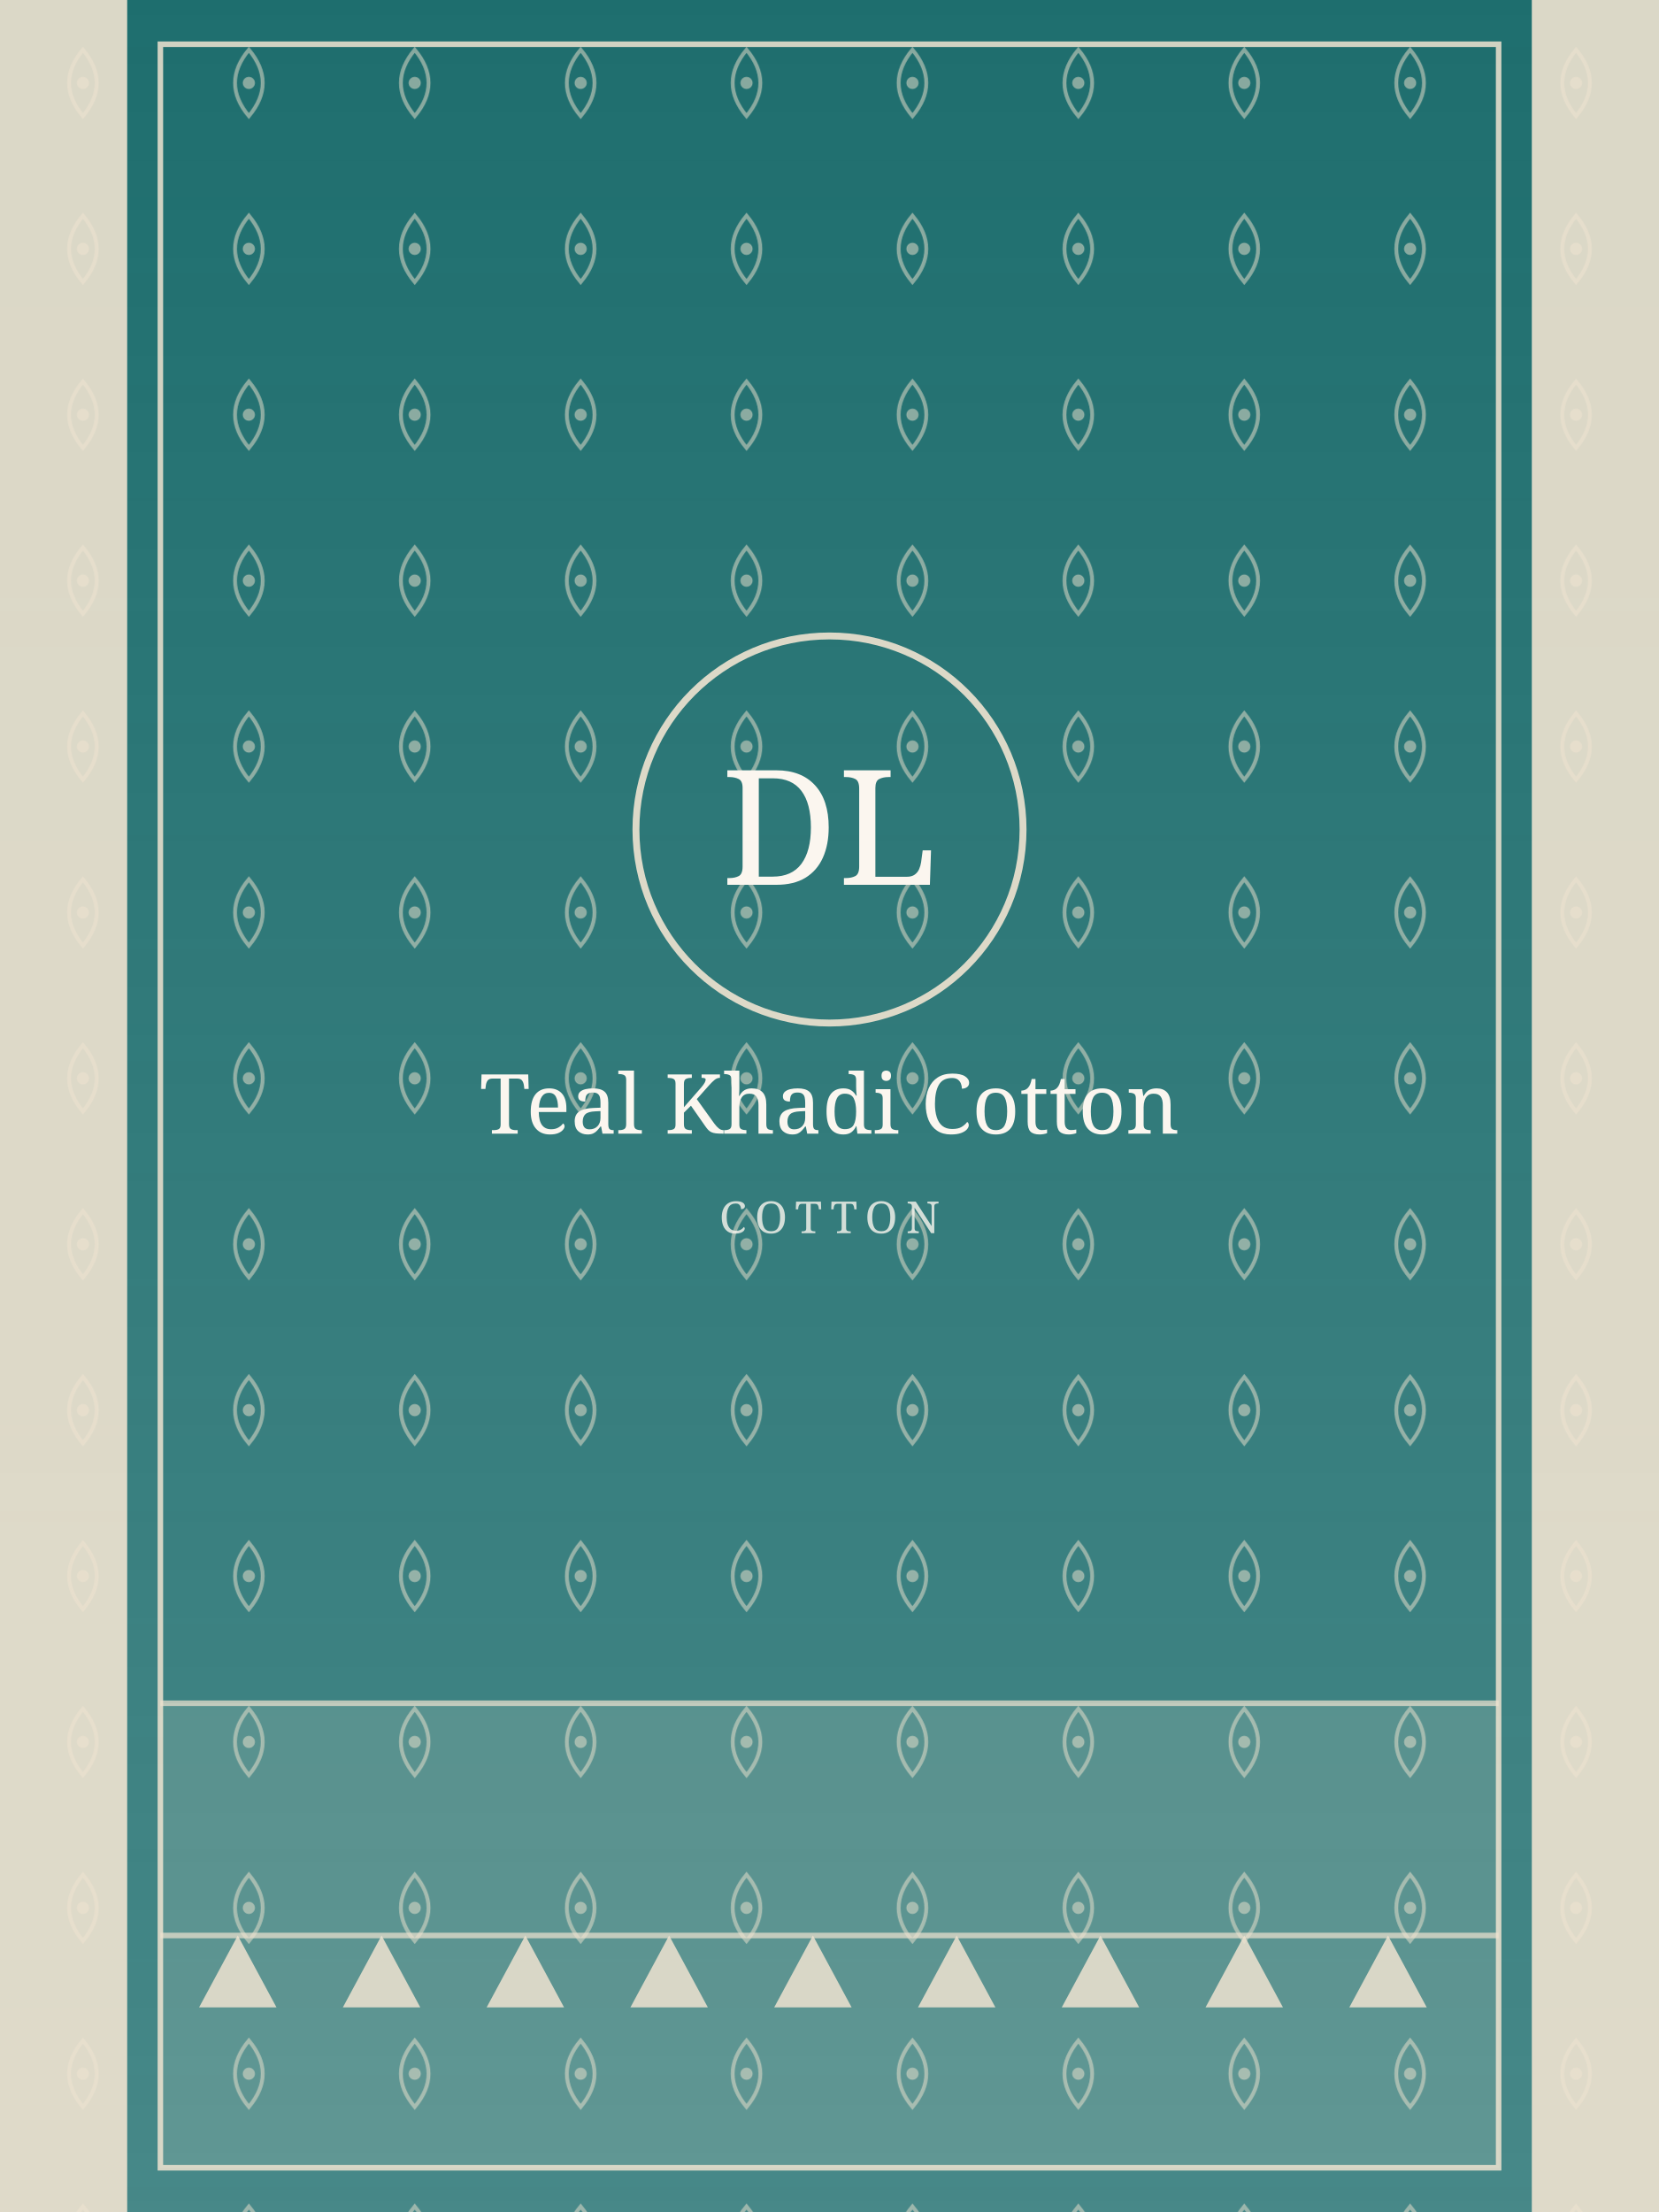
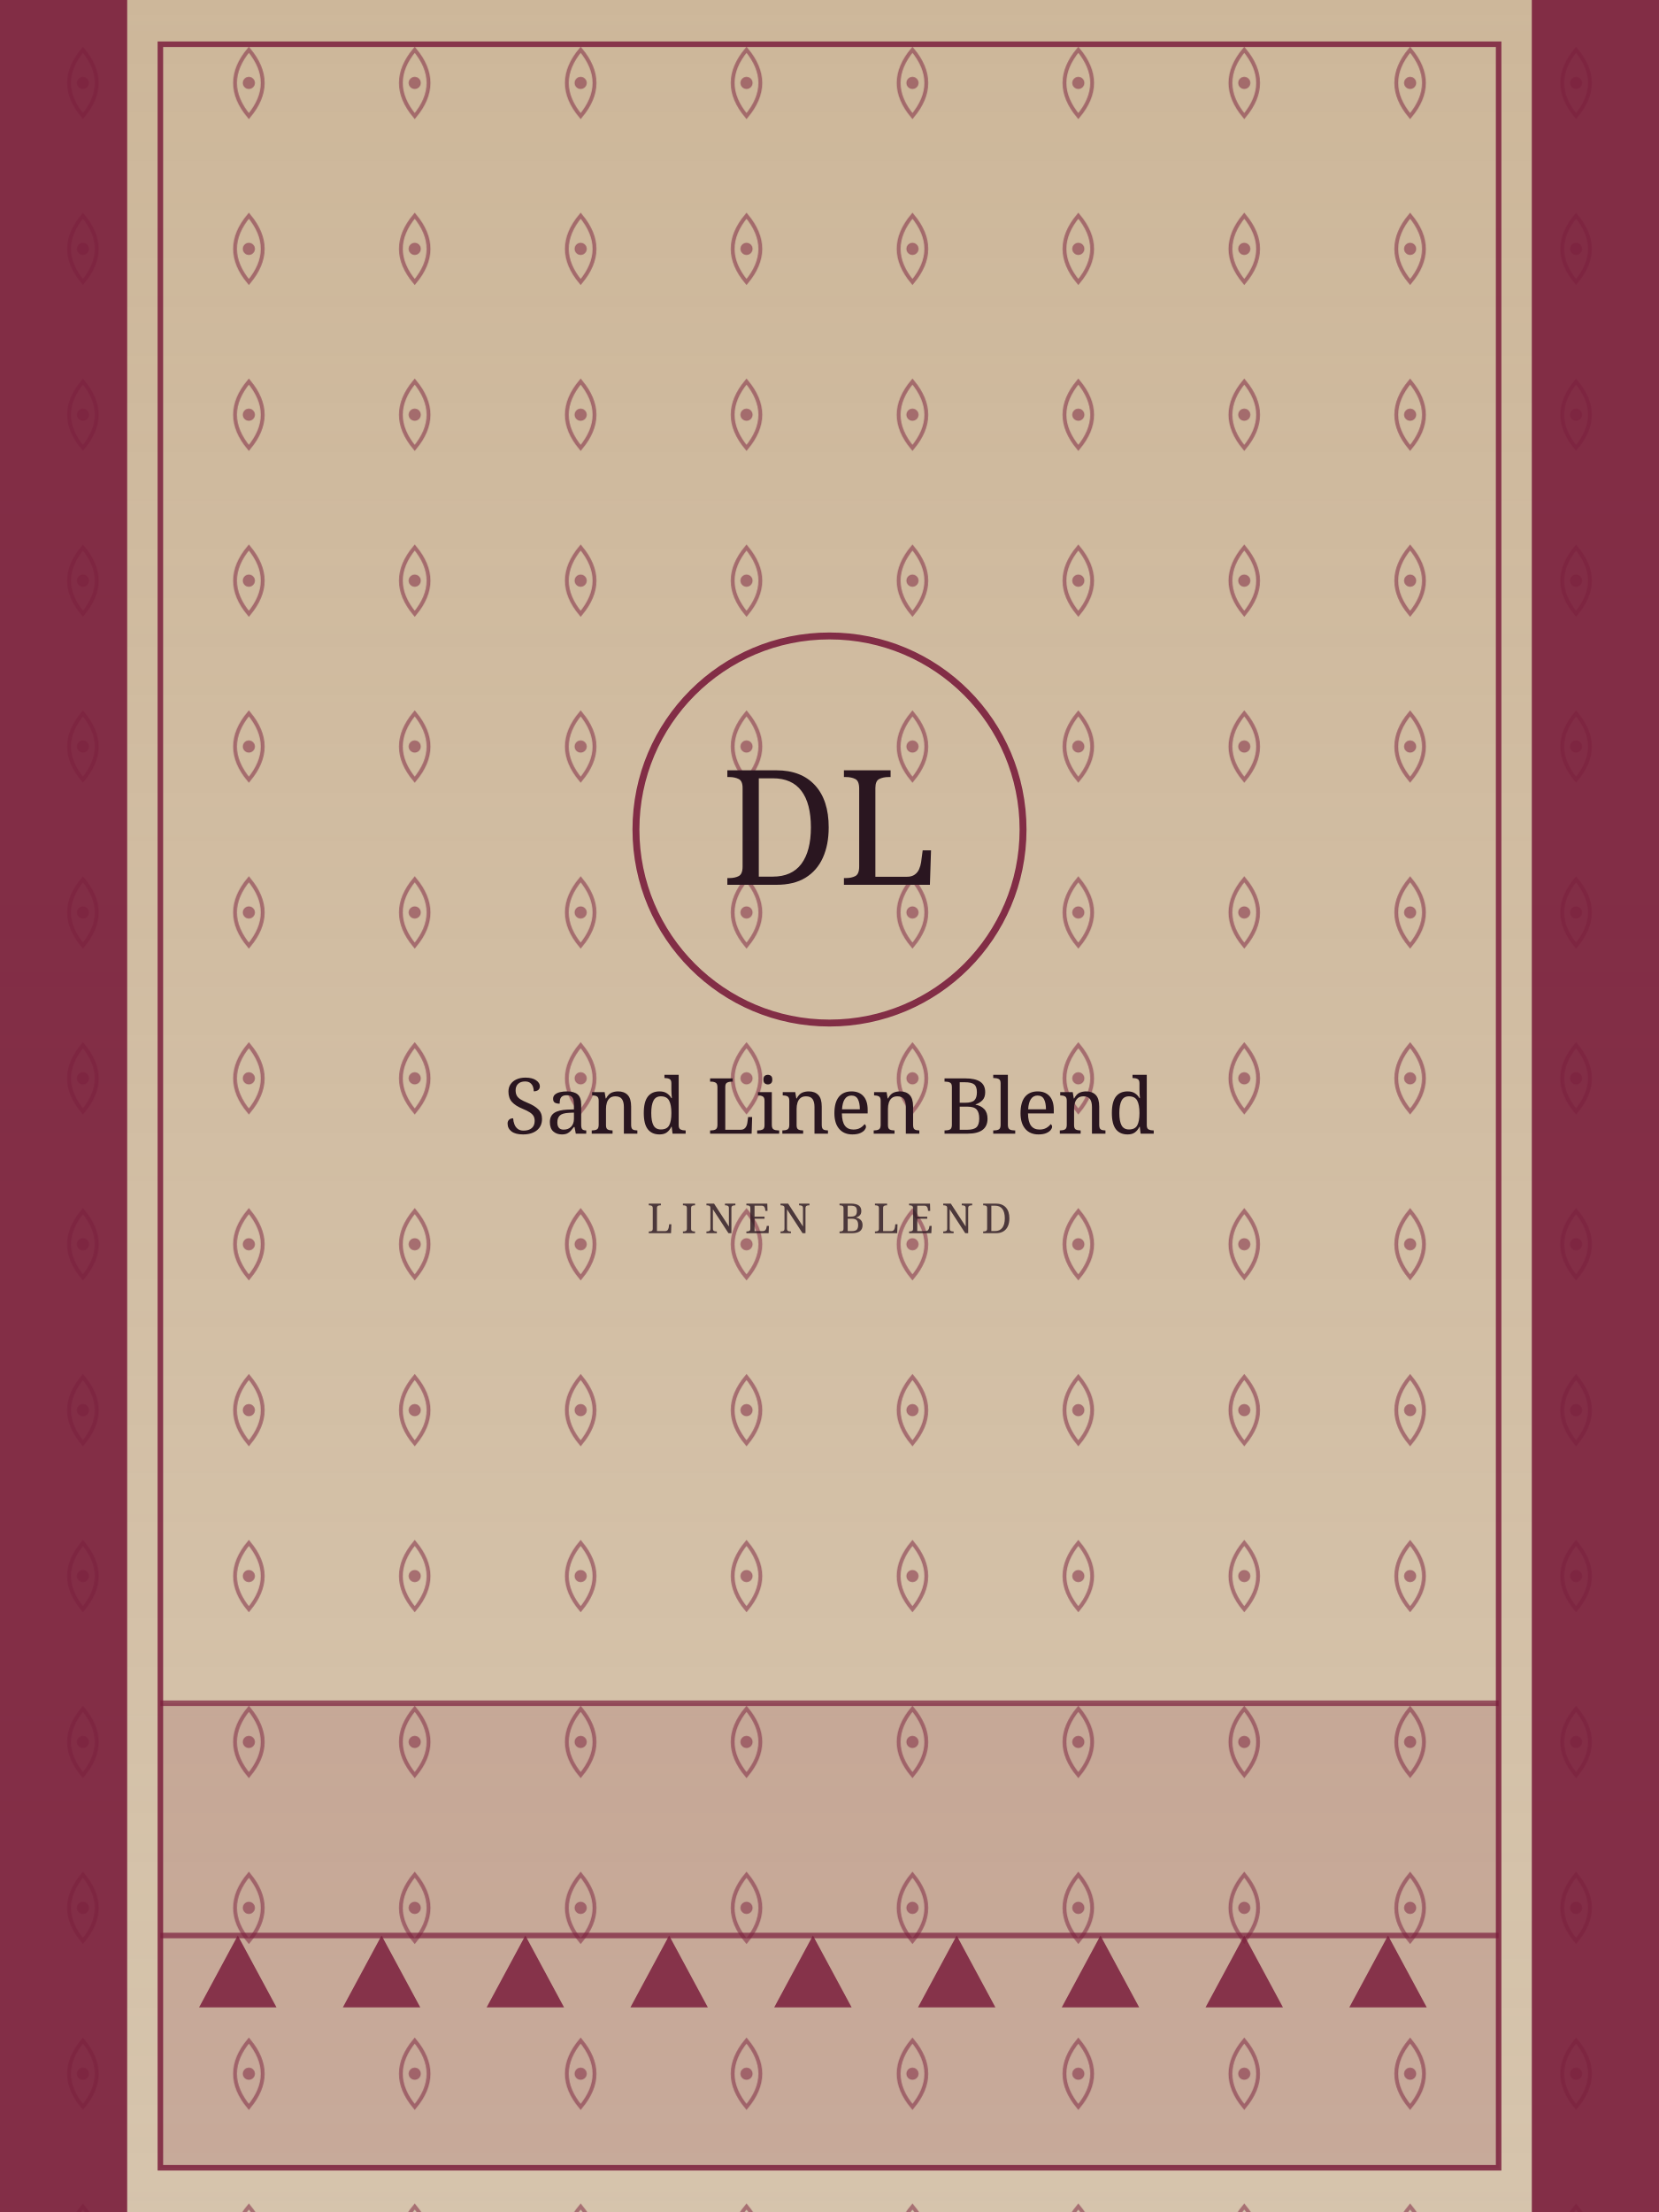
- <svg xmlns="http://www.w3.org/2000/svg" viewBox="0 0 600 800" width="600" height="800" role="img" aria-label="Teal Khadi Cotton">
+ <svg xmlns="http://www.w3.org/2000/svg" viewBox="0 0 600 800" width="600" height="800" role="img" aria-label="Sand Linen Blend">
  <defs>
    <linearGradient id="g" x1="0" y1="0" x2="0" y2="1">
-       <stop offset="0" stop-color="#1E6E6E" />
-       <stop offset="1" stop-color="#1E6E6E" stop-opacity="0.82" />
+       <stop offset="0" stop-color="#CDB79A" />
+       <stop offset="1" stop-color="#CDB79A" stop-opacity="0.82" />
    </linearGradient>
    <pattern id="buti" width="60" height="60" patternUnits="userSpaceOnUse">
-       <g fill="none" stroke="#EFE3D0" stroke-width="1.4" opacity="0.5">
+       <g fill="none" stroke="#7A1E3C" stroke-width="1.4" opacity="0.5">
        <path d="M30 18 q10 12 0 24 q-10 -12 0 -24 Z" />
-         <circle cx="30" cy="30" r="2.2" fill="#EFE3D0" stroke="none" />
+         <circle cx="30" cy="30" r="2.2" fill="#7A1E3C" stroke="none" />
      </g>
    </pattern>
  </defs>
  <rect width="600" height="800" fill="url(#g)" />
  <rect width="600" height="800" fill="url(#buti)" />
-   <rect x="0" y="0" width="46" height="800" fill="#EFE3D0" opacity="0.9" />
-   <rect x="554" y="0" width="46" height="800" fill="#EFE3D0" opacity="0.9" />
-   <g stroke="#EFE3D0" stroke-width="2" opacity="0.85" fill="none">
+   <rect x="0" y="0" width="46" height="800" fill="#7A1E3C" opacity="0.9" />
+   <rect x="554" y="0" width="46" height="800" fill="#7A1E3C" opacity="0.9" />
+   <g stroke="#7A1E3C" stroke-width="2" opacity="0.85" fill="none">
    <rect x="58" y="16" width="484" height="768" />
  </g>
-   <rect x="58" y="616" width="484" height="168" fill="#EFE3D0" opacity="0.16" />
-   <g stroke="#EFE3D0" stroke-width="2" opacity="0.7" fill="none">
+   <rect x="58" y="616" width="484" height="168" fill="#7A1E3C" opacity="0.16" />
+   <g stroke="#7A1E3C" stroke-width="2" opacity="0.7" fill="none">
    <line x1="58" y1="616" x2="542" y2="616" />
    <line x1="58" y1="700" x2="542" y2="700" />
  </g>
-   <g fill="#EFE3D0" opacity="0.85">
+   <g fill="#7A1E3C" opacity="0.85">
    <path d="M86 700 l14 26 l-28 0 Z" />
    <path d="M138 700 l14 26 l-28 0 Z" />
    <path d="M190 700 l14 26 l-28 0 Z" />
    <path d="M242 700 l14 26 l-28 0 Z" />
    <path d="M294 700 l14 26 l-28 0 Z" />
    <path d="M346 700 l14 26 l-28 0 Z" />
    <path d="M398 700 l14 26 l-28 0 Z" />
    <path d="M450 700 l14 26 l-28 0 Z" />
    <path d="M502 700 l14 26 l-28 0 Z" />
  </g>
  <g transform="translate(300,300)">
-     <circle r="70" fill="none" stroke="#EFE3D0" stroke-width="2.5" opacity="0.9" />
-     <text x="0" y="20" text-anchor="middle" font-family="Georgia, serif" font-size="58" fill="#FBF6EF">DL</text>
+     <circle r="70" fill="none" stroke="#7A1E3C" stroke-width="2.5" opacity="0.9" />
+     <text x="0" y="20" text-anchor="middle" font-family="Georgia, serif" font-size="58" fill="#2A1620">DL</text>
  </g>
-   <text x="300" y="410" text-anchor="middle" font-family="Georgia, serif" font-size="30" fill="#FBF6EF">Teal Khadi Cotton</text>
-   <text x="300" y="446" text-anchor="middle" font-family="Georgia, serif" font-size="16" letter-spacing="3" fill="#FBF6EF" opacity="0.8">COTTON</text>
+   <text x="300" y="410" text-anchor="middle" font-family="Georgia, serif" font-size="28" fill="#2A1620">Sand Linen Blend</text>
+   <text x="300" y="446" text-anchor="middle" font-family="Georgia, serif" font-size="15" letter-spacing="3" fill="#2A1620" opacity="0.8">LINEN BLEND</text>
</svg>
